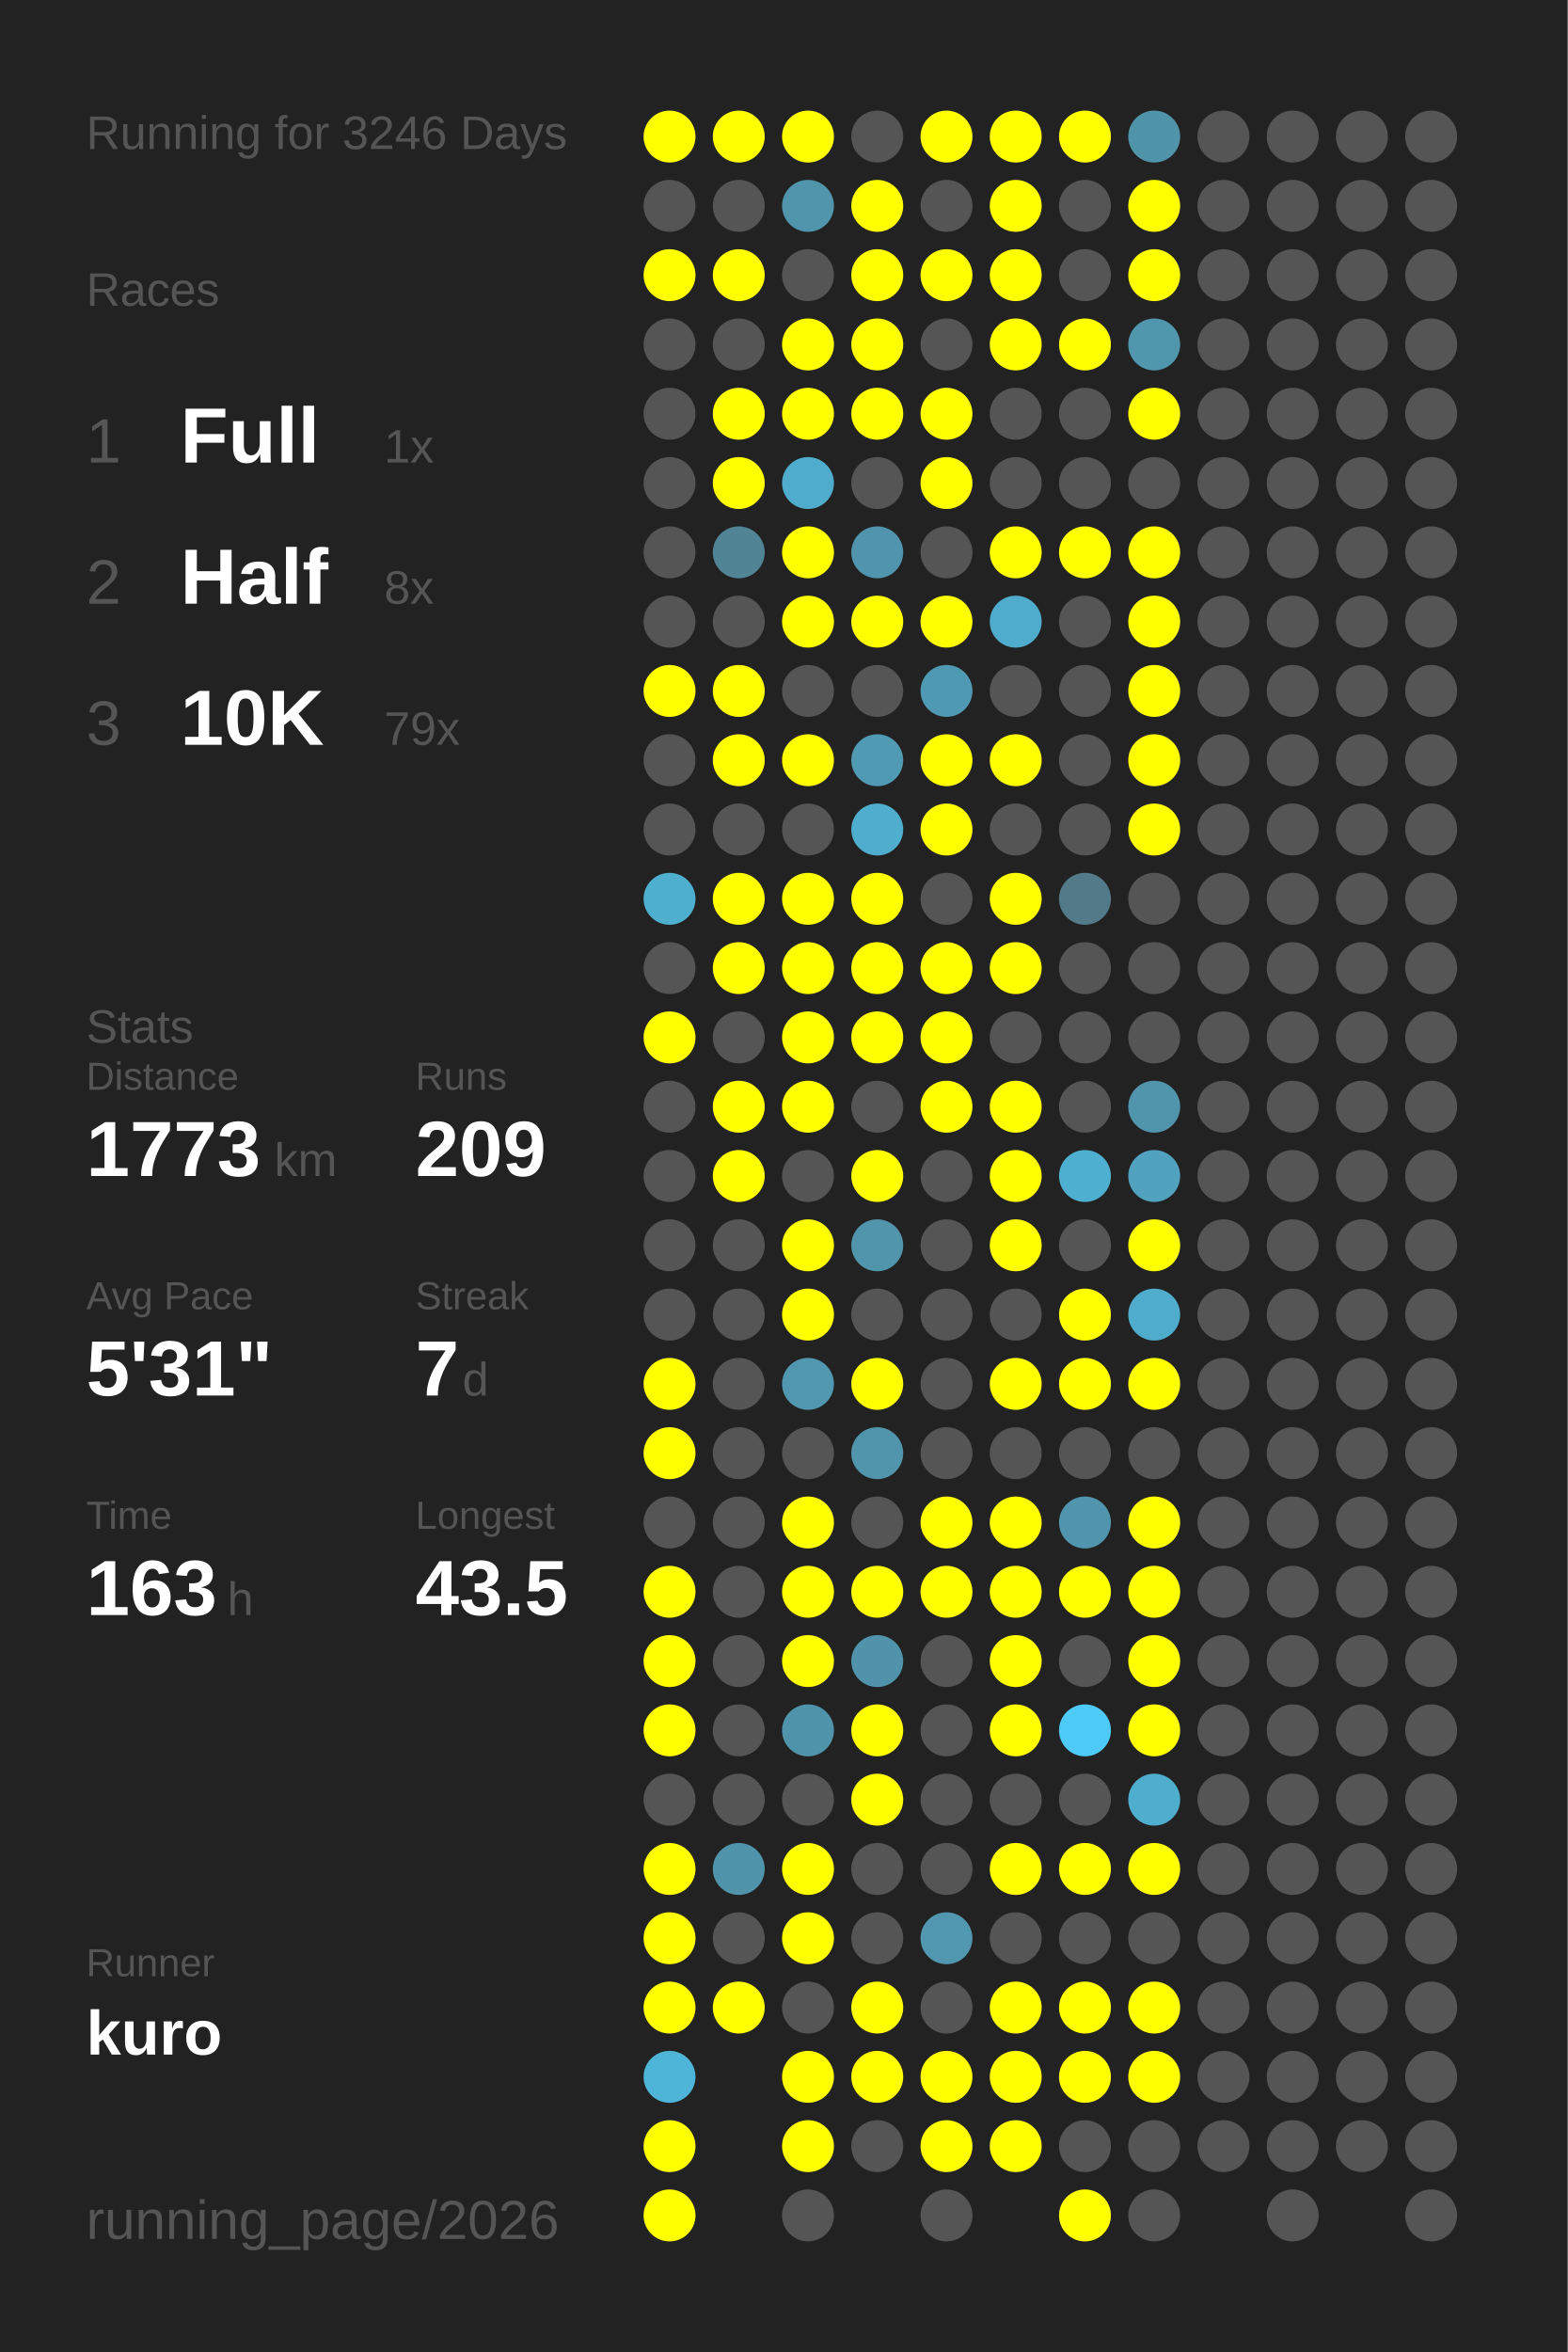
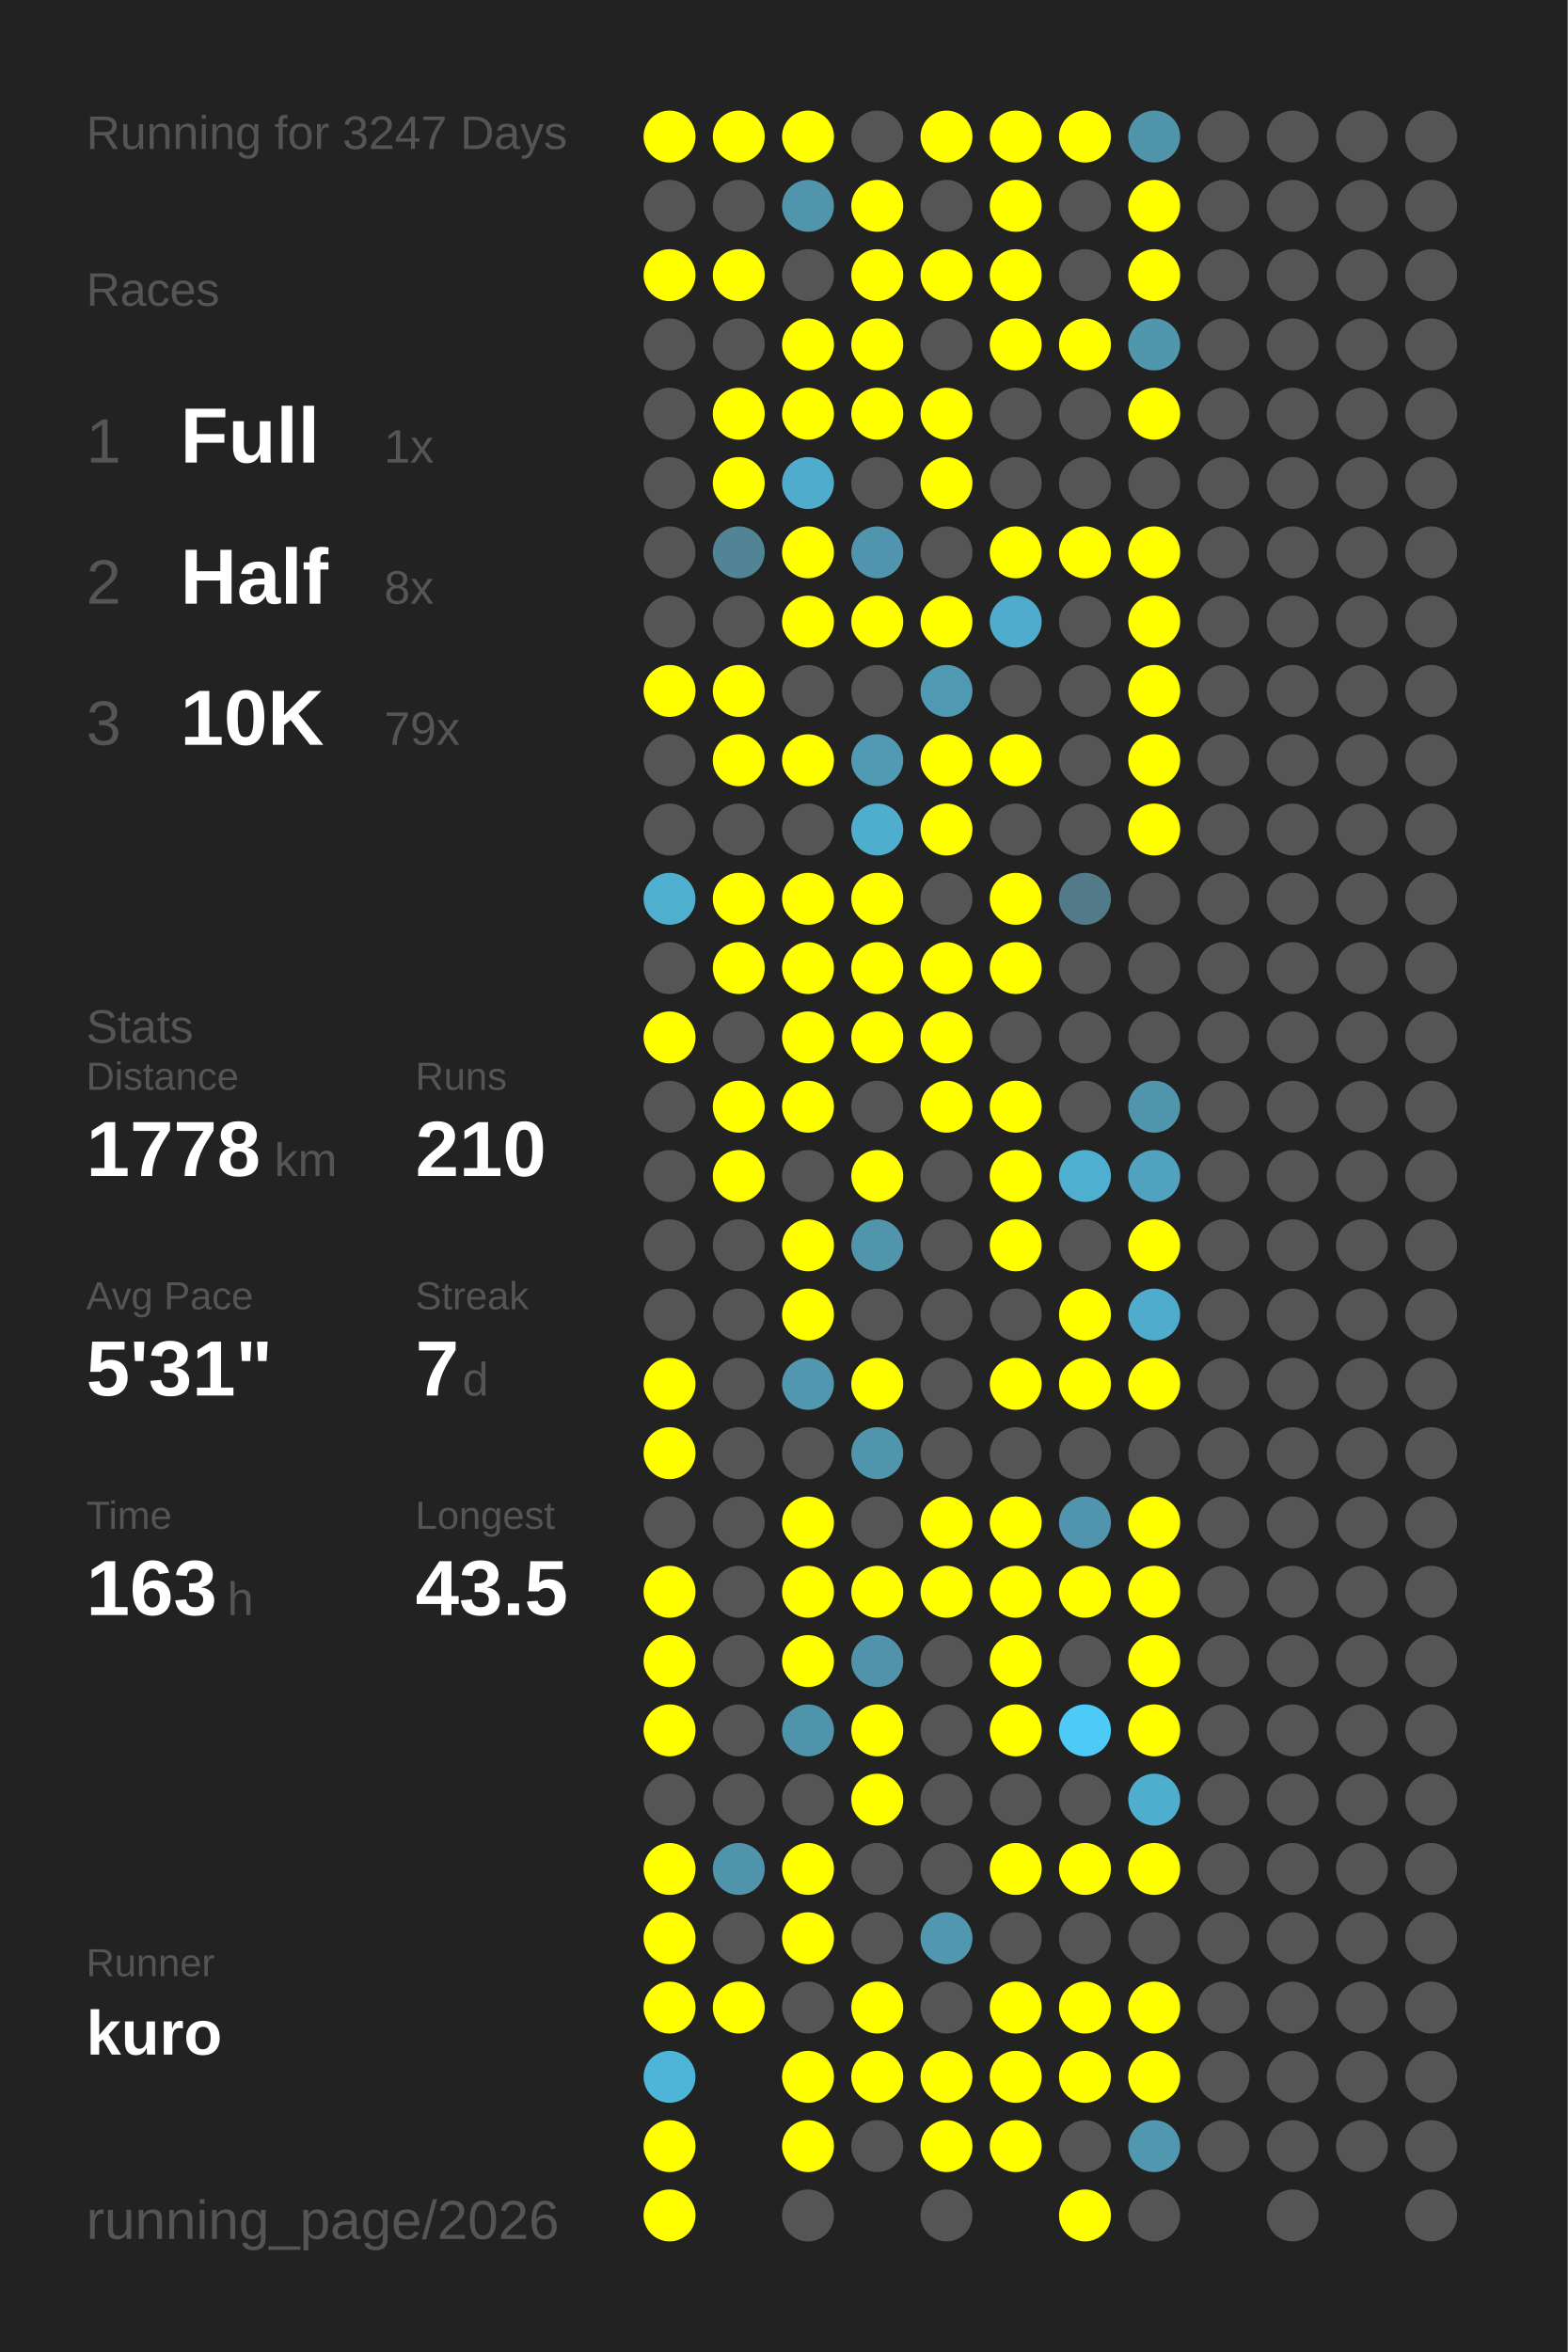
<svg xmlns="http://www.w3.org/2000/svg" baseProfile="full" height="300mm" version="1.1" viewBox="0,0,200,300" width="200mm">
  <defs />
  <rect fill="#222222" height="300" width="200" x="0" y="0" />
-   <text fill="#555555" style="font-size:6px; font-family:Arial;" x="11" y="19">Running for 3246 Days</text>
+   <text fill="#555555" style="font-size:6px; font-family:Arial;" x="11" y="19">Running for 3247 Days</text>
  <text fill="#555555" style="font-size:6px; font-family:Arial;" x="11" y="39">Races</text>
  <text fill="#555555" style="font-size:8px; font-family:Arial;" x="11" y="59">1</text>
  <text fill="#FFFFFF" style="font-size:10px; font-family:Arial; font-weight:bold;" x="23" y="59">Full</text>
  <text fill="#555555" style="font-size:6px; font-family:Arial;" x="49" y="59">1x</text>
  <text fill="#555555" style="font-size:8px; font-family:Arial;" x="11" y="77">2</text>
  <text fill="#FFFFFF" style="font-size:10px; font-family:Arial; font-weight:bold;" x="23" y="77">Half</text>
  <text fill="#555555" style="font-size:6px; font-family:Arial;" x="49" y="77">8x</text>
  <text fill="#555555" style="font-size:8px; font-family:Arial;" x="11" y="95">3</text>
  <text fill="#FFFFFF" style="font-size:10px; font-family:Arial; font-weight:bold;" x="23" y="95">10K</text>
  <text fill="#555555" style="font-size:6px; font-family:Arial;" x="49" y="95">79x</text>
  <text fill="#555555" style="font-size:6px; font-family:Arial;" x="11" y="133">Stats</text>
  <text fill="#555555" style="font-size:5px; font-family:Arial;" x="11" y="139">Distance</text>
-   <text fill="#FFFFFF" style="font-size:10px; font-family:Arial; font-weight:bold;" x="11" y="150">1773</text>
+   <text fill="#FFFFFF" style="font-size:10px; font-family:Arial; font-weight:bold;" x="11" y="150">1778</text>
  <text fill="#555555" style="font-size:6px; font-family:Arial;" x="35" y="150">km</text>
  <text fill="#555555" style="font-size:5px; font-family:Arial;" x="53" y="139">Runs</text>
-   <text fill="#FFFFFF" style="font-size:10px; font-family:Arial; font-weight:bold;" x="53" y="150">209</text>
+   <text fill="#FFFFFF" style="font-size:10px; font-family:Arial; font-weight:bold;" x="53" y="150">210</text>
  <text fill="#555555" style="font-size:5px; font-family:Arial;" x="11" y="167">Avg Pace</text>
  <text fill="#FFFFFF" style="font-size:10px; font-family:Arial; font-weight:bold;" x="11" y="178">5'31"</text>
  <text fill="#555555" style="font-size:5px; font-family:Arial;" x="53" y="167">Streak</text>
  <text fill="#FFFFFF" style="font-size:10px; font-family:Arial; font-weight:bold;" x="53" y="178">7</text>
  <text fill="#555555" style="font-size:6px; font-family:Arial;" x="59" y="178">d</text>
  <text fill="#555555" style="font-size:5px; font-family:Arial;" x="11" y="195">Time</text>
  <text fill="#FFFFFF" style="font-size:10px; font-family:Arial; font-weight:bold;" x="11" y="206">163</text>
  <text fill="#555555" style="font-size:6px; font-family:Arial;" x="29" y="206">h</text>
  <text fill="#555555" style="font-size:5px; font-family:Arial;" x="53" y="195">Longest</text>
  <text fill="#FFFFFF" style="font-size:10px; font-family:Arial; font-weight:bold;" x="53" y="206">43.5</text>
  <text fill="#555555" style="font-size:5px; font-family:Arial;" x="11" y="252.065">Runner</text>
  <text fill="#FFFFFF" style="font-size:8px; font-family:Arial; font-weight:bold;" x="11" y="262.065">kuro</text>
  <text fill="#555555" style="font-size:7px; font-family:Arial;" x="11" y="285.581">running_page/2026</text>
  <circle cx="85.417" cy="17.419" fill="#FFFF00" r="3.312" />
  <circle cx="85.417" cy="26.258" fill="#555555" r="3.312" />
  <circle cx="85.417" cy="35.097" fill="#FFFF00" r="3.312" />
  <circle cx="85.417" cy="43.935" fill="#555555" r="3.312" />
  <circle cx="85.417" cy="52.774" fill="#555555" r="3.312" />
  <circle cx="85.417" cy="61.613" fill="#555555" r="3.312" />
  <circle cx="85.417" cy="70.452" fill="#555555" r="3.312" />
  <circle cx="85.417" cy="79.29" fill="#555555" r="3.312" />
  <circle cx="85.417" cy="88.129" fill="#FFFF00" r="3.312" />
  <circle cx="85.417" cy="96.968" fill="#555555" r="3.312" />
  <circle cx="85.417" cy="105.806" fill="#555555" r="3.312" />
  <circle cx="85.417" cy="114.645" fill="#4fafcf" r="3.312" />
  <circle cx="85.417" cy="123.484" fill="#555555" r="3.312" />
  <circle cx="85.417" cy="132.323" fill="#FFFF00" r="3.312" />
  <circle cx="85.417" cy="141.161" fill="#555555" r="3.312" />
  <circle cx="85.417" cy="150" fill="#555555" r="3.312" />
  <circle cx="85.417" cy="158.839" fill="#555555" r="3.312" />
  <circle cx="85.417" cy="167.677" fill="#555555" r="3.312" />
  <circle cx="85.417" cy="176.516" fill="#FFFF00" r="3.312" />
  <circle cx="85.417" cy="185.355" fill="#FFFF00" r="3.312" />
  <circle cx="85.417" cy="194.194" fill="#555555" r="3.312" />
  <circle cx="85.417" cy="203.032" fill="#FFFF00" r="3.312" />
  <circle cx="85.417" cy="211.871" fill="#FFFF00" r="3.312" />
  <circle cx="85.417" cy="220.71" fill="#FFFF00" r="3.312" />
  <circle cx="85.417" cy="229.548" fill="#555555" r="3.312" />
  <circle cx="85.417" cy="238.387" fill="#FFFF00" r="3.312" />
  <circle cx="85.417" cy="247.226" fill="#FFFF00" r="3.312" />
  <circle cx="85.417" cy="256.065" fill="#FFFF00" r="3.312" />
  <circle cx="85.417" cy="264.903" fill="#4eb5d8" r="3.312" />
  <circle cx="85.417" cy="273.742" fill="#FFFF00" r="3.312" />
  <circle cx="85.417" cy="282.581" fill="#FFFF00" r="3.312" />
  <circle cx="94.25" cy="17.419" fill="#FFFF00" r="3.312" />
  <circle cx="94.25" cy="26.258" fill="#555555" r="3.312" />
  <circle cx="94.25" cy="35.097" fill="#FFFF00" r="3.312" />
  <circle cx="94.25" cy="43.935" fill="#555555" r="3.312" />
  <circle cx="94.25" cy="52.774" fill="#FFFF00" r="3.312" />
  <circle cx="94.25" cy="61.613" fill="#FFFF00" r="3.312" />
  <circle cx="94.25" cy="70.452" fill="#518495" r="3.312" />
  <circle cx="94.25" cy="79.29" fill="#555555" r="3.312" />
  <circle cx="94.25" cy="88.129" fill="#FFFF00" r="3.312" />
  <circle cx="94.25" cy="96.968" fill="#FFFF00" r="3.312" />
  <circle cx="94.25" cy="105.806" fill="#555555" r="3.312" />
  <circle cx="94.25" cy="114.645" fill="#FFFF00" r="3.312" />
  <circle cx="94.25" cy="123.484" fill="#FFFF00" r="3.312" />
  <circle cx="94.25" cy="132.323" fill="#555555" r="3.312" />
  <circle cx="94.25" cy="141.161" fill="#FFFF00" r="3.312" />
  <circle cx="94.25" cy="150" fill="#FFFF00" r="3.312" />
  <circle cx="94.25" cy="158.839" fill="#555555" r="3.312" />
  <circle cx="94.25" cy="167.677" fill="#555555" r="3.312" />
  <circle cx="94.25" cy="176.516" fill="#555555" r="3.312" />
  <circle cx="94.25" cy="185.355" fill="#555555" r="3.312" />
  <circle cx="94.25" cy="194.194" fill="#555555" r="3.312" />
  <circle cx="94.25" cy="203.032" fill="#555555" r="3.312" />
  <circle cx="94.25" cy="211.871" fill="#555555" r="3.312" />
  <circle cx="94.25" cy="220.71" fill="#555555" r="3.312" />
  <circle cx="94.25" cy="229.548" fill="#555555" r="3.312" />
  <circle cx="94.25" cy="238.387" fill="#5094ab" r="3.312" />
  <circle cx="94.25" cy="247.226" fill="#555555" r="3.312" />
  <circle cx="94.25" cy="256.065" fill="#FFFF00" r="3.312" />
  <circle cx="103.083" cy="17.419" fill="#FFFF00" r="3.312" />
  <circle cx="103.083" cy="26.258" fill="#5095ac" r="3.312" />
  <circle cx="103.083" cy="35.097" fill="#555555" r="3.312" />
  <circle cx="103.083" cy="43.935" fill="#FFFF00" r="3.312" />
  <circle cx="103.083" cy="52.774" fill="#FFFF00" r="3.312" />
  <circle cx="103.083" cy="61.613" fill="#4faccc" r="3.312" />
  <circle cx="103.083" cy="70.452" fill="#FFFF00" r="3.312" />
  <circle cx="103.083" cy="79.29" fill="#FFFF00" r="3.312" />
  <circle cx="103.083" cy="88.129" fill="#555555" r="3.312" />
  <circle cx="103.083" cy="96.968" fill="#FFFF00" r="3.312" />
  <circle cx="103.083" cy="105.806" fill="#555555" r="3.312" />
  <circle cx="103.083" cy="114.645" fill="#FFFF00" r="3.312" />
  <circle cx="103.083" cy="123.484" fill="#FFFF00" r="3.312" />
  <circle cx="103.083" cy="132.323" fill="#FFFF00" r="3.312" />
  <circle cx="103.083" cy="141.161" fill="#FFFF00" r="3.312" />
  <circle cx="103.083" cy="150" fill="#555555" r="3.312" />
  <circle cx="103.083" cy="158.839" fill="#FFFF00" r="3.312" />
  <circle cx="103.083" cy="167.677" fill="#FFFF00" r="3.312" />
  <circle cx="103.083" cy="176.516" fill="#5097af" r="3.312" />
  <circle cx="103.083" cy="185.355" fill="#555555" r="3.312" />
  <circle cx="103.083" cy="194.194" fill="#FFFF00" r="3.312" />
  <circle cx="103.083" cy="203.032" fill="#FFFF00" r="3.312" />
  <circle cx="103.083" cy="211.871" fill="#FFFF00" r="3.312" />
  <circle cx="103.083" cy="220.71" fill="#5094ab" r="3.312" />
  <circle cx="103.083" cy="229.548" fill="#555555" r="3.312" />
  <circle cx="103.083" cy="238.387" fill="#FFFF00" r="3.312" />
  <circle cx="103.083" cy="247.226" fill="#FFFF00" r="3.312" />
  <circle cx="103.083" cy="256.065" fill="#555555" r="3.312" />
  <circle cx="103.083" cy="264.903" fill="#FFFF00" r="3.312" />
  <circle cx="103.083" cy="273.742" fill="#FFFF00" r="3.312" />
  <circle cx="103.083" cy="282.581" fill="#555555" r="3.312" />
  <circle cx="111.917" cy="17.419" fill="#555555" r="3.312" />
  <circle cx="111.917" cy="26.258" fill="#FFFF00" r="3.312" />
  <circle cx="111.917" cy="35.097" fill="#FFFF00" r="3.312" />
  <circle cx="111.917" cy="43.935" fill="#FFFF00" r="3.312" />
  <circle cx="111.917" cy="52.774" fill="#FFFF00" r="3.312" />
  <circle cx="111.917" cy="61.613" fill="#555555" r="3.312" />
  <circle cx="111.917" cy="70.452" fill="#5095ad" r="3.312" />
  <circle cx="111.917" cy="79.29" fill="#FFFF00" r="3.312" />
  <circle cx="111.917" cy="88.129" fill="#555555" r="3.312" />
  <circle cx="111.917" cy="96.968" fill="#509ab3" r="3.312" />
  <circle cx="111.917" cy="105.806" fill="#4faece" r="3.312" />
  <circle cx="111.917" cy="114.645" fill="#FFFF00" r="3.312" />
  <circle cx="111.917" cy="123.484" fill="#FFFF00" r="3.312" />
  <circle cx="111.917" cy="132.323" fill="#FFFF00" r="3.312" />
  <circle cx="111.917" cy="141.161" fill="#555555" r="3.312" />
  <circle cx="111.917" cy="150" fill="#FFFF00" r="3.312" />
  <circle cx="111.917" cy="158.839" fill="#5095ac" r="3.312" />
  <circle cx="111.917" cy="167.677" fill="#555555" r="3.312" />
  <circle cx="111.917" cy="176.516" fill="#FFFF00" r="3.312" />
  <circle cx="111.917" cy="185.355" fill="#5095ac" r="3.312" />
  <circle cx="111.917" cy="194.194" fill="#555555" r="3.312" />
  <circle cx="111.917" cy="203.032" fill="#FFFF00" r="3.312" />
  <circle cx="111.917" cy="211.871" fill="#5093aa" r="3.312" />
  <circle cx="111.917" cy="220.71" fill="#FFFF00" r="3.312" />
  <circle cx="111.917" cy="229.548" fill="#FFFF00" r="3.312" />
  <circle cx="111.917" cy="238.387" fill="#555555" r="3.312" />
  <circle cx="111.917" cy="247.226" fill="#555555" r="3.312" />
  <circle cx="111.917" cy="256.065" fill="#FFFF00" r="3.312" />
  <circle cx="111.917" cy="264.903" fill="#FFFF00" r="3.312" />
  <circle cx="111.917" cy="273.742" fill="#555555" r="3.312" />
  <circle cx="120.75" cy="17.419" fill="#FFFF00" r="3.312" />
  <circle cx="120.75" cy="26.258" fill="#555555" r="3.312" />
  <circle cx="120.75" cy="35.097" fill="#FFFF00" r="3.312" />
  <circle cx="120.75" cy="43.935" fill="#555555" r="3.312" />
  <circle cx="120.75" cy="52.774" fill="#FFFF00" r="3.312" />
  <circle cx="120.75" cy="61.613" fill="#FFFF00" r="3.312" />
  <circle cx="120.75" cy="70.452" fill="#555555" r="3.312" />
  <circle cx="120.75" cy="79.29" fill="#FFFF00" r="3.312" />
  <circle cx="120.75" cy="88.129" fill="#5099b2" r="3.312" />
  <circle cx="120.75" cy="96.968" fill="#FFFF00" r="3.312" />
  <circle cx="120.75" cy="105.806" fill="#FFFF00" r="3.312" />
  <circle cx="120.75" cy="114.645" fill="#555555" r="3.312" />
  <circle cx="120.75" cy="123.484" fill="#FFFF00" r="3.312" />
  <circle cx="120.75" cy="132.323" fill="#FFFF00" r="3.312" />
  <circle cx="120.75" cy="141.161" fill="#FFFF00" r="3.312" />
  <circle cx="120.75" cy="150" fill="#555555" r="3.312" />
  <circle cx="120.75" cy="158.839" fill="#555555" r="3.312" />
  <circle cx="120.75" cy="167.677" fill="#555555" r="3.312" />
  <circle cx="120.75" cy="176.516" fill="#555555" r="3.312" />
  <circle cx="120.75" cy="185.355" fill="#555555" r="3.312" />
  <circle cx="120.75" cy="194.194" fill="#FFFF00" r="3.312" />
  <circle cx="120.75" cy="203.032" fill="#FFFF00" r="3.312" />
  <circle cx="120.75" cy="211.871" fill="#555555" r="3.312" />
  <circle cx="120.75" cy="220.71" fill="#555555" r="3.312" />
  <circle cx="120.75" cy="229.548" fill="#555555" r="3.312" />
  <circle cx="120.75" cy="238.387" fill="#555555" r="3.312" />
  <circle cx="120.75" cy="247.226" fill="#5097af" r="3.312" />
  <circle cx="120.75" cy="256.065" fill="#555555" r="3.312" />
  <circle cx="120.75" cy="264.903" fill="#FFFF00" r="3.312" />
  <circle cx="120.75" cy="273.742" fill="#FFFF00" r="3.312" />
  <circle cx="120.75" cy="282.581" fill="#555555" r="3.312" />
  <circle cx="129.583" cy="17.419" fill="#FFFF00" r="3.312" />
  <circle cx="129.583" cy="26.258" fill="#FFFF00" r="3.312" />
  <circle cx="129.583" cy="35.097" fill="#FFFF00" r="3.312" />
  <circle cx="129.583" cy="43.935" fill="#FFFF00" r="3.312" />
  <circle cx="129.583" cy="52.774" fill="#555555" r="3.312" />
  <circle cx="129.583" cy="61.613" fill="#555555" r="3.312" />
  <circle cx="129.583" cy="70.452" fill="#FFFF00" r="3.312" />
  <circle cx="129.583" cy="79.29" fill="#4faccc" r="3.312" />
  <circle cx="129.583" cy="88.129" fill="#555555" r="3.312" />
  <circle cx="129.583" cy="96.968" fill="#FFFF00" r="3.312" />
  <circle cx="129.583" cy="105.806" fill="#555555" r="3.312" />
  <circle cx="129.583" cy="114.645" fill="#FFFF00" r="3.312" />
  <circle cx="129.583" cy="123.484" fill="#FFFF00" r="3.312" />
  <circle cx="129.583" cy="132.323" fill="#555555" r="3.312" />
  <circle cx="129.583" cy="141.161" fill="#FFFF00" r="3.312" />
  <circle cx="129.583" cy="150" fill="#FFFF00" r="3.312" />
  <circle cx="129.583" cy="158.839" fill="#FFFF00" r="3.312" />
  <circle cx="129.583" cy="167.677" fill="#555555" r="3.312" />
  <circle cx="129.583" cy="176.516" fill="#FFFF00" r="3.312" />
  <circle cx="129.583" cy="185.355" fill="#555555" r="3.312" />
  <circle cx="129.583" cy="194.194" fill="#FFFF00" r="3.312" />
  <circle cx="129.583" cy="203.032" fill="#FFFF00" r="3.312" />
  <circle cx="129.583" cy="211.871" fill="#FFFF00" r="3.312" />
  <circle cx="129.583" cy="220.71" fill="#FFFF00" r="3.312" />
  <circle cx="129.583" cy="229.548" fill="#555555" r="3.312" />
  <circle cx="129.583" cy="238.387" fill="#FFFF00" r="3.312" />
  <circle cx="129.583" cy="247.226" fill="#555555" r="3.312" />
  <circle cx="129.583" cy="256.065" fill="#FFFF00" r="3.312" />
  <circle cx="129.583" cy="264.903" fill="#FFFF00" r="3.312" />
  <circle cx="129.583" cy="273.742" fill="#FFFF00" r="3.312" />
  <circle cx="138.417" cy="17.419" fill="#FFFF00" r="3.312" />
  <circle cx="138.417" cy="26.258" fill="#555555" r="3.312" />
  <circle cx="138.417" cy="35.097" fill="#555555" r="3.312" />
  <circle cx="138.417" cy="43.935" fill="#FFFF00" r="3.312" />
  <circle cx="138.417" cy="52.774" fill="#555555" r="3.312" />
  <circle cx="138.417" cy="61.613" fill="#555555" r="3.312" />
  <circle cx="138.417" cy="70.452" fill="#FFFF00" r="3.312" />
  <circle cx="138.417" cy="79.29" fill="#555555" r="3.312" />
  <circle cx="138.417" cy="88.129" fill="#555555" r="3.312" />
  <circle cx="138.417" cy="96.968" fill="#555555" r="3.312" />
  <circle cx="138.417" cy="105.806" fill="#555555" r="3.312" />
  <circle cx="138.417" cy="114.645" fill="#527a88" r="3.312" />
  <circle cx="138.417" cy="123.484" fill="#555555" r="3.312" />
  <circle cx="138.417" cy="132.323" fill="#555555" r="3.312" />
  <circle cx="138.417" cy="141.161" fill="#555555" r="3.312" />
  <circle cx="138.417" cy="150" fill="#4fafd0" r="3.312" />
  <circle cx="138.417" cy="158.839" fill="#555555" r="3.312" />
  <circle cx="138.417" cy="167.677" fill="#FFFF00" r="3.312" />
  <circle cx="138.417" cy="176.516" fill="#FFFF00" r="3.312" />
  <circle cx="138.417" cy="185.355" fill="#555555" r="3.312" />
  <circle cx="138.417" cy="194.194" fill="#5095ad" r="3.312" />
  <circle cx="138.417" cy="203.032" fill="#FFFF00" r="3.312" />
  <circle cx="138.417" cy="211.871" fill="#555555" r="3.312" />
  <circle cx="138.417" cy="220.71" fill="#4dcbf6" r="3.312" />
  <circle cx="138.417" cy="229.548" fill="#555555" r="3.312" />
  <circle cx="138.417" cy="238.387" fill="#FFFF00" r="3.312" />
  <circle cx="138.417" cy="247.226" fill="#555555" r="3.312" />
  <circle cx="138.417" cy="256.065" fill="#FFFF00" r="3.312" />
  <circle cx="138.417" cy="264.903" fill="#FFFF00" r="3.312" />
  <circle cx="138.417" cy="273.742" fill="#555555" r="3.312" />
  <circle cx="138.417" cy="282.581" fill="#FFFF00" r="3.312" />
  <circle cx="147.25" cy="17.419" fill="#5094aa" r="3.312" />
  <circle cx="147.25" cy="26.258" fill="#FFFF00" r="3.312" />
  <circle cx="147.25" cy="35.097" fill="#FFFF00" r="3.312" />
  <circle cx="147.25" cy="43.935" fill="#5096ad" r="3.312" />
  <circle cx="147.25" cy="52.774" fill="#FFFF00" r="3.312" />
  <circle cx="147.25" cy="61.613" fill="#555555" r="3.312" />
  <circle cx="147.25" cy="70.452" fill="#FFFF00" r="3.312" />
  <circle cx="147.25" cy="79.29" fill="#FFFF00" r="3.312" />
  <circle cx="147.25" cy="88.129" fill="#FFFF00" r="3.312" />
  <circle cx="147.25" cy="96.968" fill="#FFFF00" r="3.312" />
  <circle cx="147.25" cy="105.806" fill="#FFFF00" r="3.312" />
  <circle cx="147.25" cy="114.645" fill="#555555" r="3.312" />
  <circle cx="147.25" cy="123.484" fill="#555555" r="3.312" />
  <circle cx="147.25" cy="132.323" fill="#555555" r="3.312" />
  <circle cx="147.25" cy="141.161" fill="#5095ac" r="3.312" />
  <circle cx="147.25" cy="150" fill="#50a2be" r="3.312" />
  <circle cx="147.25" cy="158.839" fill="#FFFF00" r="3.312" />
  <circle cx="147.25" cy="167.677" fill="#4faccc" r="3.312" />
  <circle cx="147.25" cy="176.516" fill="#FFFF00" r="3.312" />
  <circle cx="147.25" cy="185.355" fill="#555555" r="3.312" />
  <circle cx="147.25" cy="194.194" fill="#FFFF00" r="3.312" />
  <circle cx="147.25" cy="203.032" fill="#FFFF00" r="3.312" />
  <circle cx="147.25" cy="211.871" fill="#FFFF00" r="3.312" />
  <circle cx="147.25" cy="220.71" fill="#FFFF00" r="3.312" />
  <circle cx="147.25" cy="229.548" fill="#4fadcd" r="3.312" />
  <circle cx="147.25" cy="238.387" fill="#FFFF00" r="3.312" />
  <circle cx="147.25" cy="247.226" fill="#555555" r="3.312" />
  <circle cx="147.25" cy="256.065" fill="#FFFF00" r="3.312" />
  <circle cx="147.25" cy="264.903" fill="#FFFF00" r="3.312" />
-   <circle cx="147.25" cy="273.742" fill="#555555" r="3.312" />
+   <circle cx="147.25" cy="273.742" fill="#5097af" r="3.312" />
  <circle cx="147.25" cy="282.581" fill="#555555" r="3.312" />
  <circle cx="156.083" cy="17.419" fill="#555555" r="3.312" />
  <circle cx="156.083" cy="26.258" fill="#555555" r="3.312" />
  <circle cx="156.083" cy="35.097" fill="#555555" r="3.312" />
  <circle cx="156.083" cy="43.935" fill="#555555" r="3.312" />
  <circle cx="156.083" cy="52.774" fill="#555555" r="3.312" />
  <circle cx="156.083" cy="61.613" fill="#555555" r="3.312" />
  <circle cx="156.083" cy="70.452" fill="#555555" r="3.312" />
  <circle cx="156.083" cy="79.29" fill="#555555" r="3.312" />
  <circle cx="156.083" cy="88.129" fill="#555555" r="3.312" />
  <circle cx="156.083" cy="96.968" fill="#555555" r="3.312" />
  <circle cx="156.083" cy="105.806" fill="#555555" r="3.312" />
  <circle cx="156.083" cy="114.645" fill="#555555" r="3.312" />
  <circle cx="156.083" cy="123.484" fill="#555555" r="3.312" />
  <circle cx="156.083" cy="132.323" fill="#555555" r="3.312" />
  <circle cx="156.083" cy="141.161" fill="#555555" r="3.312" />
  <circle cx="156.083" cy="150" fill="#555555" r="3.312" />
  <circle cx="156.083" cy="158.839" fill="#555555" r="3.312" />
  <circle cx="156.083" cy="167.677" fill="#555555" r="3.312" />
  <circle cx="156.083" cy="176.516" fill="#555555" r="3.312" />
  <circle cx="156.083" cy="185.355" fill="#555555" r="3.312" />
  <circle cx="156.083" cy="194.194" fill="#555555" r="3.312" />
  <circle cx="156.083" cy="203.032" fill="#555555" r="3.312" />
  <circle cx="156.083" cy="211.871" fill="#555555" r="3.312" />
  <circle cx="156.083" cy="220.71" fill="#555555" r="3.312" />
  <circle cx="156.083" cy="229.548" fill="#555555" r="3.312" />
  <circle cx="156.083" cy="238.387" fill="#555555" r="3.312" />
  <circle cx="156.083" cy="247.226" fill="#555555" r="3.312" />
  <circle cx="156.083" cy="256.065" fill="#555555" r="3.312" />
  <circle cx="156.083" cy="264.903" fill="#555555" r="3.312" />
  <circle cx="156.083" cy="273.742" fill="#555555" r="3.312" />
  <circle cx="164.917" cy="17.419" fill="#555555" r="3.312" />
  <circle cx="164.917" cy="26.258" fill="#555555" r="3.312" />
  <circle cx="164.917" cy="35.097" fill="#555555" r="3.312" />
  <circle cx="164.917" cy="43.935" fill="#555555" r="3.312" />
  <circle cx="164.917" cy="52.774" fill="#555555" r="3.312" />
  <circle cx="164.917" cy="61.613" fill="#555555" r="3.312" />
  <circle cx="164.917" cy="70.452" fill="#555555" r="3.312" />
  <circle cx="164.917" cy="79.29" fill="#555555" r="3.312" />
  <circle cx="164.917" cy="88.129" fill="#555555" r="3.312" />
  <circle cx="164.917" cy="96.968" fill="#555555" r="3.312" />
  <circle cx="164.917" cy="105.806" fill="#555555" r="3.312" />
  <circle cx="164.917" cy="114.645" fill="#555555" r="3.312" />
  <circle cx="164.917" cy="123.484" fill="#555555" r="3.312" />
  <circle cx="164.917" cy="132.323" fill="#555555" r="3.312" />
  <circle cx="164.917" cy="141.161" fill="#555555" r="3.312" />
  <circle cx="164.917" cy="150" fill="#555555" r="3.312" />
  <circle cx="164.917" cy="158.839" fill="#555555" r="3.312" />
  <circle cx="164.917" cy="167.677" fill="#555555" r="3.312" />
  <circle cx="164.917" cy="176.516" fill="#555555" r="3.312" />
  <circle cx="164.917" cy="185.355" fill="#555555" r="3.312" />
  <circle cx="164.917" cy="194.194" fill="#555555" r="3.312" />
  <circle cx="164.917" cy="203.032" fill="#555555" r="3.312" />
  <circle cx="164.917" cy="211.871" fill="#555555" r="3.312" />
  <circle cx="164.917" cy="220.71" fill="#555555" r="3.312" />
  <circle cx="164.917" cy="229.548" fill="#555555" r="3.312" />
  <circle cx="164.917" cy="238.387" fill="#555555" r="3.312" />
  <circle cx="164.917" cy="247.226" fill="#555555" r="3.312" />
  <circle cx="164.917" cy="256.065" fill="#555555" r="3.312" />
  <circle cx="164.917" cy="264.903" fill="#555555" r="3.312" />
  <circle cx="164.917" cy="273.742" fill="#555555" r="3.312" />
  <circle cx="164.917" cy="282.581" fill="#555555" r="3.312" />
  <circle cx="173.75" cy="17.419" fill="#555555" r="3.312" />
  <circle cx="173.75" cy="26.258" fill="#555555" r="3.312" />
  <circle cx="173.75" cy="35.097" fill="#555555" r="3.312" />
  <circle cx="173.75" cy="43.935" fill="#555555" r="3.312" />
  <circle cx="173.75" cy="52.774" fill="#555555" r="3.312" />
  <circle cx="173.75" cy="61.613" fill="#555555" r="3.312" />
  <circle cx="173.75" cy="70.452" fill="#555555" r="3.312" />
  <circle cx="173.75" cy="79.29" fill="#555555" r="3.312" />
  <circle cx="173.75" cy="88.129" fill="#555555" r="3.312" />
  <circle cx="173.75" cy="96.968" fill="#555555" r="3.312" />
  <circle cx="173.75" cy="105.806" fill="#555555" r="3.312" />
  <circle cx="173.75" cy="114.645" fill="#555555" r="3.312" />
  <circle cx="173.75" cy="123.484" fill="#555555" r="3.312" />
  <circle cx="173.75" cy="132.323" fill="#555555" r="3.312" />
  <circle cx="173.75" cy="141.161" fill="#555555" r="3.312" />
  <circle cx="173.75" cy="150" fill="#555555" r="3.312" />
  <circle cx="173.75" cy="158.839" fill="#555555" r="3.312" />
  <circle cx="173.75" cy="167.677" fill="#555555" r="3.312" />
  <circle cx="173.75" cy="176.516" fill="#555555" r="3.312" />
  <circle cx="173.75" cy="185.355" fill="#555555" r="3.312" />
  <circle cx="173.75" cy="194.194" fill="#555555" r="3.312" />
  <circle cx="173.75" cy="203.032" fill="#555555" r="3.312" />
  <circle cx="173.75" cy="211.871" fill="#555555" r="3.312" />
  <circle cx="173.75" cy="220.71" fill="#555555" r="3.312" />
  <circle cx="173.75" cy="229.548" fill="#555555" r="3.312" />
  <circle cx="173.75" cy="238.387" fill="#555555" r="3.312" />
  <circle cx="173.75" cy="247.226" fill="#555555" r="3.312" />
  <circle cx="173.75" cy="256.065" fill="#555555" r="3.312" />
  <circle cx="173.75" cy="264.903" fill="#555555" r="3.312" />
  <circle cx="173.75" cy="273.742" fill="#555555" r="3.312" />
  <circle cx="182.583" cy="17.419" fill="#555555" r="3.312" />
  <circle cx="182.583" cy="26.258" fill="#555555" r="3.312" />
  <circle cx="182.583" cy="35.097" fill="#555555" r="3.312" />
  <circle cx="182.583" cy="43.935" fill="#555555" r="3.312" />
  <circle cx="182.583" cy="52.774" fill="#555555" r="3.312" />
  <circle cx="182.583" cy="61.613" fill="#555555" r="3.312" />
  <circle cx="182.583" cy="70.452" fill="#555555" r="3.312" />
  <circle cx="182.583" cy="79.29" fill="#555555" r="3.312" />
  <circle cx="182.583" cy="88.129" fill="#555555" r="3.312" />
  <circle cx="182.583" cy="96.968" fill="#555555" r="3.312" />
  <circle cx="182.583" cy="105.806" fill="#555555" r="3.312" />
  <circle cx="182.583" cy="114.645" fill="#555555" r="3.312" />
  <circle cx="182.583" cy="123.484" fill="#555555" r="3.312" />
  <circle cx="182.583" cy="132.323" fill="#555555" r="3.312" />
  <circle cx="182.583" cy="141.161" fill="#555555" r="3.312" />
  <circle cx="182.583" cy="150" fill="#555555" r="3.312" />
  <circle cx="182.583" cy="158.839" fill="#555555" r="3.312" />
  <circle cx="182.583" cy="167.677" fill="#555555" r="3.312" />
  <circle cx="182.583" cy="176.516" fill="#555555" r="3.312" />
  <circle cx="182.583" cy="185.355" fill="#555555" r="3.312" />
  <circle cx="182.583" cy="194.194" fill="#555555" r="3.312" />
  <circle cx="182.583" cy="203.032" fill="#555555" r="3.312" />
  <circle cx="182.583" cy="211.871" fill="#555555" r="3.312" />
  <circle cx="182.583" cy="220.71" fill="#555555" r="3.312" />
  <circle cx="182.583" cy="229.548" fill="#555555" r="3.312" />
  <circle cx="182.583" cy="238.387" fill="#555555" r="3.312" />
  <circle cx="182.583" cy="247.226" fill="#555555" r="3.312" />
  <circle cx="182.583" cy="256.065" fill="#555555" r="3.312" />
  <circle cx="182.583" cy="264.903" fill="#555555" r="3.312" />
  <circle cx="182.583" cy="273.742" fill="#555555" r="3.312" />
  <circle cx="182.583" cy="282.581" fill="#555555" r="3.312" />
</svg>
